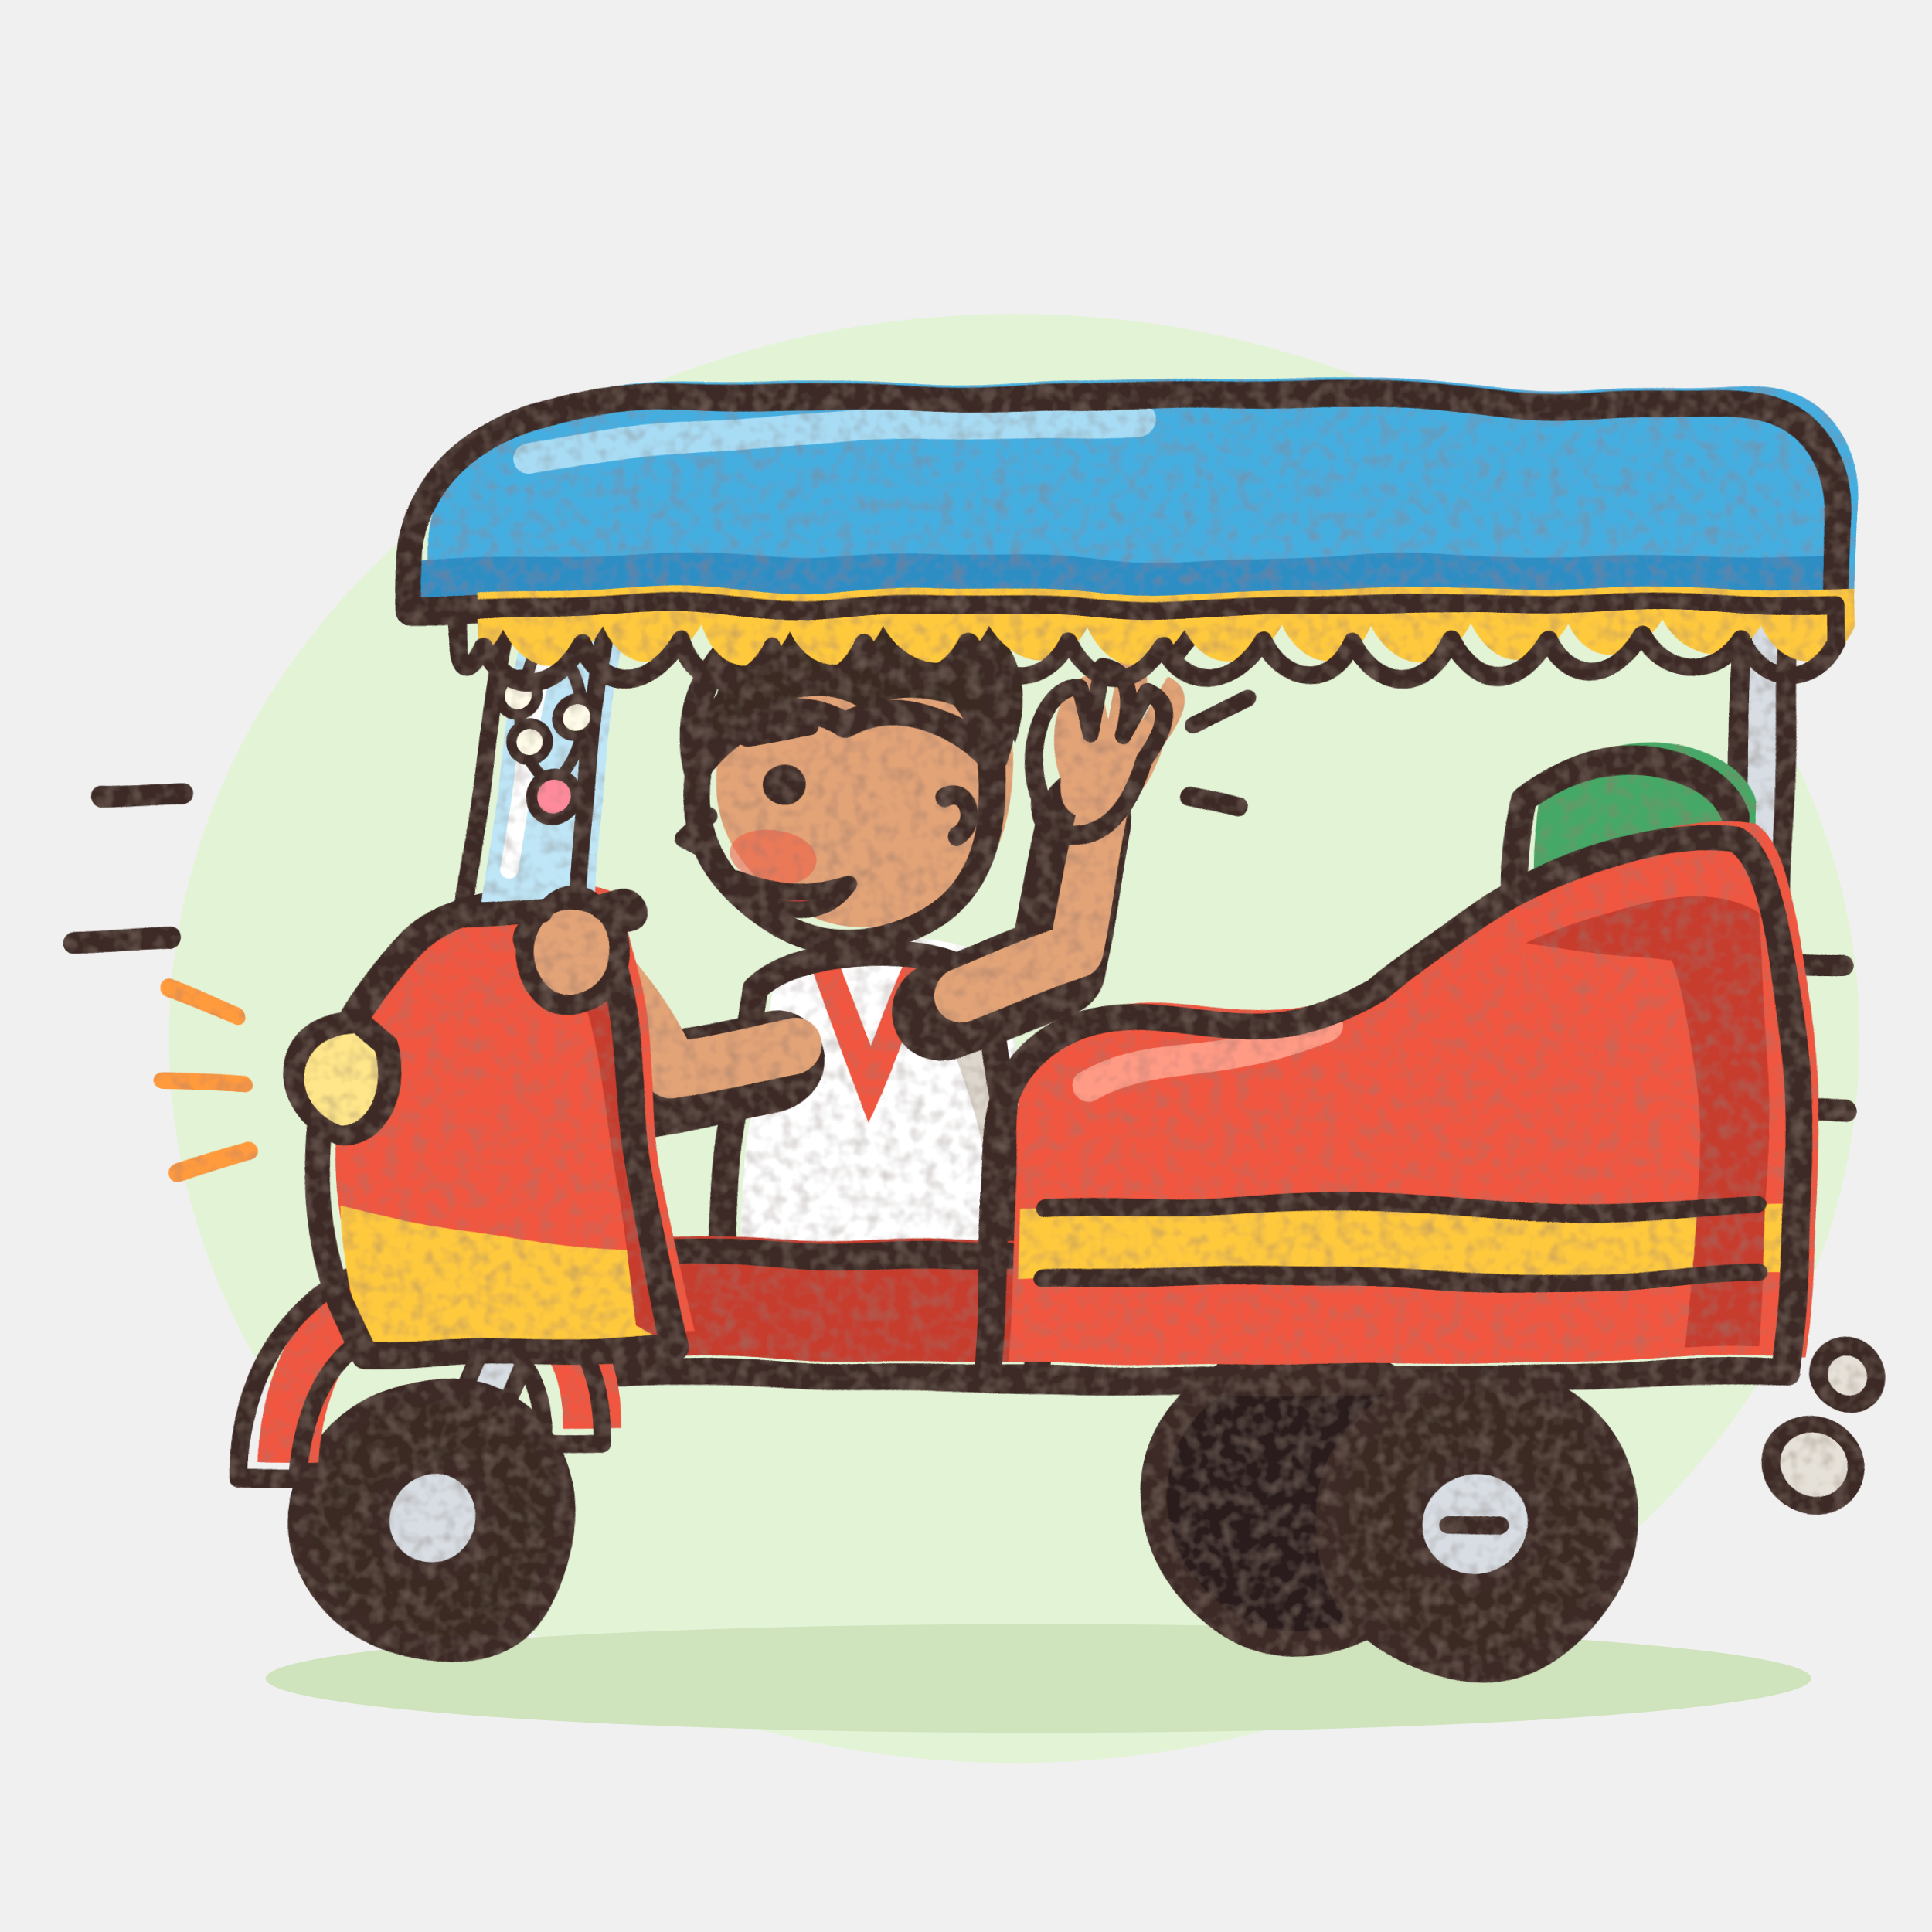
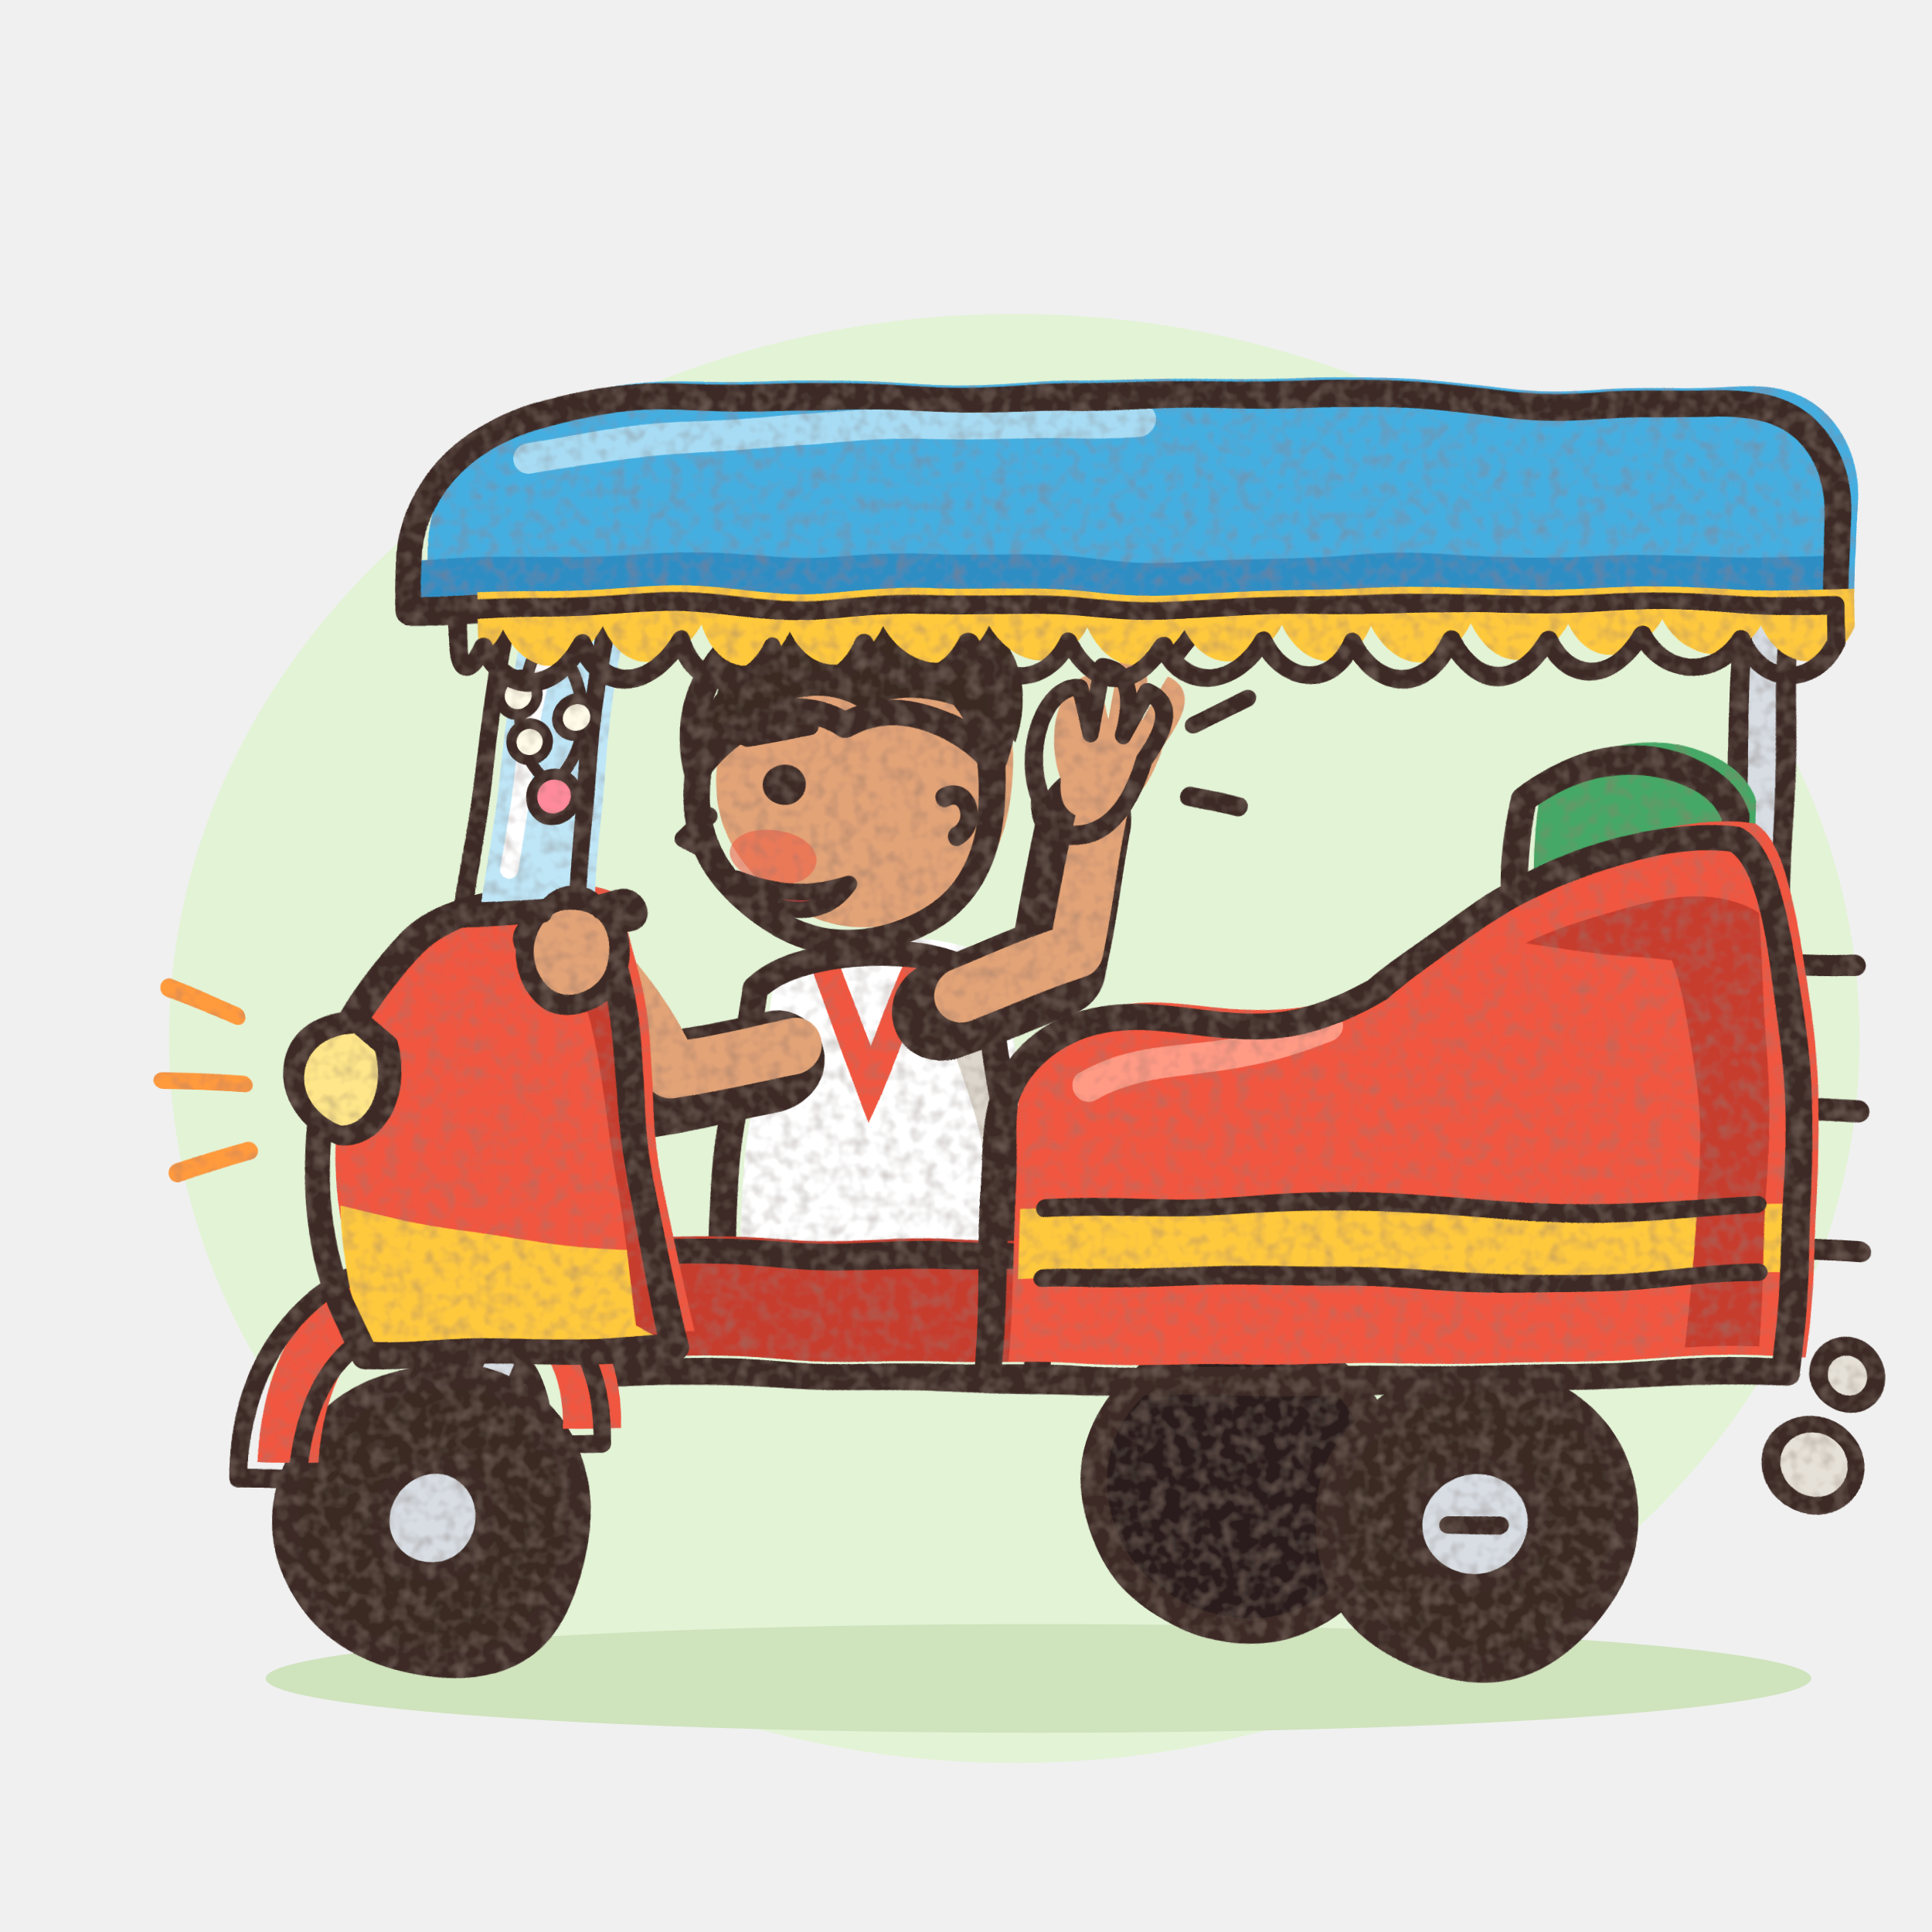
<svg xmlns="http://www.w3.org/2000/svg" xmlns:xlink="http://www.w3.org/1999/xlink" viewBox="0 0 160 160">
  <defs>
    <filter id="f" filterUnits="userSpaceOnUse" x="0" y="0" width="160" height="160">
      <feTurbulence type="fractalNoise" baseFrequency=".045" numOctaves="2" seed="4" result="w" />
      <feDisplacementMap in="SourceGraphic" in2="w" scale="2.4" xChannelSelector="R" yChannelSelector="G" result="d" />
      <feTurbulence type="fractalNoise" baseFrequency=".85" numOctaves="2" seed="9" result="n" />
      <feColorMatrix in="n" type="matrix" values="0 0 0 0 .24 0 0 0 0 .17 0 0 0 0 .14 0 0 0 -1 .56" result="g" />
      <feComposite in="g" in2="d" operator="in" result="gi" />
      <feMerge>
        <feMergeNode in="d" />
        <feMergeNode in="gi" />
      </feMerge>
    </filter>
    <style>.l{fill:none;stroke:#3d2c26;stroke-width:2.2;stroke-linecap:round;stroke-linejoin:round}.t{fill:none;stroke:#3d2c26;stroke-width:1.5;stroke-linecap:round;stroke-linejoin:round}.o{transform:translate(1.6px,-1.3px)}.g{stroke-dasharray:52 3.5 80 3 36 4}</style>
    <path id="tub" d="M82 114 L82 96 C82 88 88 84 96 84 C104 84 108 86 114 82 C122 74 134 68 144 70 C150 74 150 100 148 114Z" />
    <path id="cowl" d="M28 108 C24 98 26 86 34 78 C38 74 46 74 50 76 L56 112 L30 112Z" />
    <path id="floor" d="M48 104 L86 104 L86 114 L50 114Z" />
    <path id="roof" d="M34 46 C34 38 42 33 56 33 L142 33 C148 33 152 37 152 43 L152 50 L34 50Z" />
    <path id="fringe" d="M38 50 L152 50 L152 53 C150 57 146 57 144 53 C142 57 138 57 136 53 C134 57 130 57 128 53 C126 57 122 57 120 53 C118 57 114 57 112 53 C110 57 106 57 104 53 C102 57 98 57 96 53 C94 57 90 57 88 53 C86 57 82 57 80 53 C78 57 74 57 72 53 C70 57 66 57 64 53 C62 57 58 57 56 53 C54 57 50 57 48 53 C46 57 42 57 40 53 C39 55 38 55 38 53Z" />
    <path id="glass" d="M38 76 L42 50 L50 50 L48 76Z" />
    <path id="cush" d="M126 66 C132 62 142 62 144 68 L144 92 L128 92 C126 84 124 74 126 66Z" />
    <path id="head" d="M58 66 C58 58 63 53 70 53 C77 53 82 58 82 66 C82 73 77 78 70 78 C63 78 58 73 58 66Z" />
    <path id="hair" d="M58 64 C56 54 63 49 71 49 C79 49 84 55 82 63 C78 59 74 58 70 60 C66 57 61 59 58 64Z" />
    <path id="torso" d="M62 82 C66 78 78 78 82 82 L84 106 L60 106Z" />
    <path id="wheel" d="M-12 0 C-12 -7 -7 -12 0 -12 C7 -12 12 -7 12 0 C12 7 7 12 0 12 C-7 12 -12 7 -12 0Z" />
    <path id="guard" d="M20 122 C20 110 28 104 36 104 C44 104 50 110 50 120 L45 120 C45 113 41 109 36 109 C30 109 25 113 25 122Z" />
    <path id="hand" d="M86 66 C84 62 86 57 89 57 L90 61 L91 55 C93 55 94 57 93 61 L95 57 C97 58 97 60 95 63 C94 67 92 69 89 69 C87 69 86 68 86 66Z" />
  </defs>
  <ellipse cx="84" cy="86" rx="70" ry="60" fill="#e3f3d6" />
  <ellipse cx="86" cy="139" rx="64" ry="4.5" fill="#cfe3bd" />
  <g filter="url(#f)">
    <g class="t" style="stroke-width:1.8">
-       <path d="M146 80h7M148 92h5M8 66h7M6 78h8" />
+       <path d="M146 80h8M148 92h6M150 104h4" />
    </g>
    <g fill="#e6e1d8" stroke="#3d2c26" stroke-width="1.5">
      <circle cx="150" cy="122" r="3.6" />
      <circle cx="153" cy="114" r="2.4" />
    </g>
-     <g transform="translate(108 124)">
+     <g transform="translate(103 123)">
      <use xlink:href="#wheel" fill="#2a1e1a" />
      <use xlink:href="#wheel" class="l" />
    </g>
    <path d="M146 50v24" stroke="#3d2c26" stroke-width="5.4" stroke-linecap="round" />
    <path d="M146 50v24" stroke="#d7dde3" stroke-width="2.2" />
    <use xlink:href="#cush" class="o" fill="#45a866" />
    <path class="t" d="M130 72c4-2 10-2 14 0M129 80c4-2 10-2 15 0" />
    <use xlink:href="#cush" class="l" />
    <use xlink:href="#torso" class="o" fill="#ffffff" />
    <path d="M68 80l4 10 4-10" fill="none" stroke="#f0563f" stroke-width="2.4" />
    <path d="M78 84c2 6 4 14 4 22h2l-2-24z" fill="#dcd6cc" />
    <use xlink:href="#torso" class="l" />
    <path d="M64 88 L54 90 L47 80" fill="none" stroke="#3d2c26" stroke-width="8.4" stroke-linecap="round" stroke-linejoin="round" />
    <path d="M64 88 L54 90 L47 80" fill="none" stroke="#e2a377" stroke-width="4.6" stroke-linecap="round" stroke-linejoin="round" class="o" />
    <path d="M78 84 L88 80 L90 68" fill="none" stroke="#3d2c26" stroke-width="8.4" stroke-linecap="round" stroke-linejoin="round" />
    <path d="M78 84 L88 80 L90 68" fill="none" stroke="#e2a377" stroke-width="4.6" stroke-linecap="round" stroke-linejoin="round" class="o" />
    <use xlink:href="#hand" class="o" fill="#e2a377" />
    <use xlink:href="#hand" class="t" />
    <g class="t">
      <path d="M99 60l4-2M99 66l4 1M97 54l2-3" />
    </g>
    <use xlink:href="#head" class="o" fill="#e2a377" />
    <ellipse cx="64" cy="71" rx="3.4" ry="2.2" fill="#f0563f" opacity=".55" />
    <use xlink:href="#head" class="l" />
    <use xlink:href="#hair" class="o" fill="#3a2a24" />
    <use xlink:href="#hair" class="l" />
    <circle cx="65" cy="65" r="1.7" fill="#3d2c26" />
    <path class="t" d="M62 61l5-1" />
    <path class="t" d="M59 68l-2 2 2 1" />
    <path d="M61 73c2 3 7 3 9 0-3 1-6 1-9 0z" fill="#c23a3a" stroke="#3d2c26" stroke-width="1.4" stroke-linejoin="round" />
    <path class="t" d="M78 66c2-1 3 2 1 3" />
    <use xlink:href="#floor" class="o" fill="#c63d2e" />
    <use xlink:href="#floor" class="l" />
    <use xlink:href="#tub" class="o" fill="#f0563f" />
    <path d="M84 100 L148 100 L148 106 L84 106Z" fill="#ffc93c" />
    <path d="M126 78c8-4 16-4 20-2 1 10 1 24 0 36h-6c2-12 2-24-2-32z" fill="#c63d2e" />
    <path d="M90 90c6-3 14-3 20-5" fill="none" stroke="#ff9a85" stroke-width="2.6" stroke-linecap="round" />
    <use xlink:href="#tub" class="l" />
    <path class="t" d="M86 100h60M86 106h60" />
    <g transform="translate(122 126)">
      <use xlink:href="#wheel" fill="#3a2a24" />
      <use xlink:href="#wheel" class="l" />
      <circle r="5" fill="#d7dde3" stroke="#3d2c26" stroke-width="1.6" />
      <path class="t" d="M-2 0h4" />
    </g>
    <path d="M36 126 L48 96" stroke="#3d2c26" stroke-width="5.4" stroke-linecap="round" />
    <path d="M36 126 L48 96" stroke="#d7dde3" stroke-width="2.4" stroke-linecap="round" />
    <g transform="translate(36 126)">
-       <use xlink:href="#wheel" fill="#3a2a24" transform="scale(.9)" />
-       <use xlink:href="#wheel" class="l" transform="scale(.9)" />
+       <use xlink:href="#wheel" fill="#3a2a24" />
+       <use xlink:href="#wheel" class="l" />
      <circle r="4.4" fill="#d7dde3" stroke="#3d2c26" stroke-width="1.6" />
    </g>
    <use xlink:href="#guard" class="o" fill="#f0563f" />
    <use xlink:href="#guard" class="t" />
    <use xlink:href="#cowl" class="o" fill="#f0563f" />
    <path d="M28 100 C28 104 29 108 30 112 L56 112 L55 104Z" fill="#ffc93c" />
    <path d="M46 78c4 8 6 20 7 32l3 2-6-36z" fill="#c63d2e" />
    <use xlink:href="#cowl" class="l" />
    <path d="M30 84 C24 84 22 92 28 94 C31 94 33 90 32 86Z" fill="#ffe68a" stroke="#3d2c26" stroke-width="1.8" stroke-linejoin="round" />
    <g class="t" style="stroke:#ff9a3d">
      <path d="M20 84l-6-2M20 90h-7M20 96l-6 2" />
    </g>
    <use xlink:href="#glass" class="o" fill="#bfe6f7" />
    <path d="M42 72l3-18" stroke="#fff" stroke-width="1.6" stroke-linecap="round" />
    <use xlink:href="#glass" class="t" />
    <path d="M44 78 L52 76" stroke="#3d2c26" stroke-width="3.6" stroke-linecap="round" />
    <path d="M44 82c-2-3 0-7 3-7 4 0 5 3 4 6-1 3-5 4-7 1z" fill="#e2a377" stroke="#3d2c26" stroke-width="1.6" />
    <path d="M45 76c1-2 4-2 5 0" class="t" />
    <path d="M45 52c-3 6-2 11 1 13M45 52c4 4 5 9 1 13" fill="none" stroke="#3d2c26" stroke-width="1" />
    <g fill="#fffbe8" stroke="#3d2c26" stroke-width=".9">
      <circle cx="43" cy="57" r="1.6" />
      <circle cx="44" cy="61" r="1.6" />
      <circle cx="48" cy="59" r="1.6" />
    </g>
    <circle cx="46" cy="66" r="2" fill="#ff8a9b" stroke="#3d2c26" stroke-width="1" />
    <use xlink:href="#roof" class="o" fill="#45aee0" />
    <path d="M34 46h118v4H34z" fill="#2f8ec4" />
    <path d="M44 38c10-2 30-3 50-3" fill="none" stroke="#a8dcf4" stroke-width="2.6" stroke-linecap="round" />
    <use xlink:href="#roof" class="l" />
    <use xlink:href="#fringe" class="o" fill="#ffc93c" />
    <use xlink:href="#fringe" class="t" />
  </g>
</svg>
